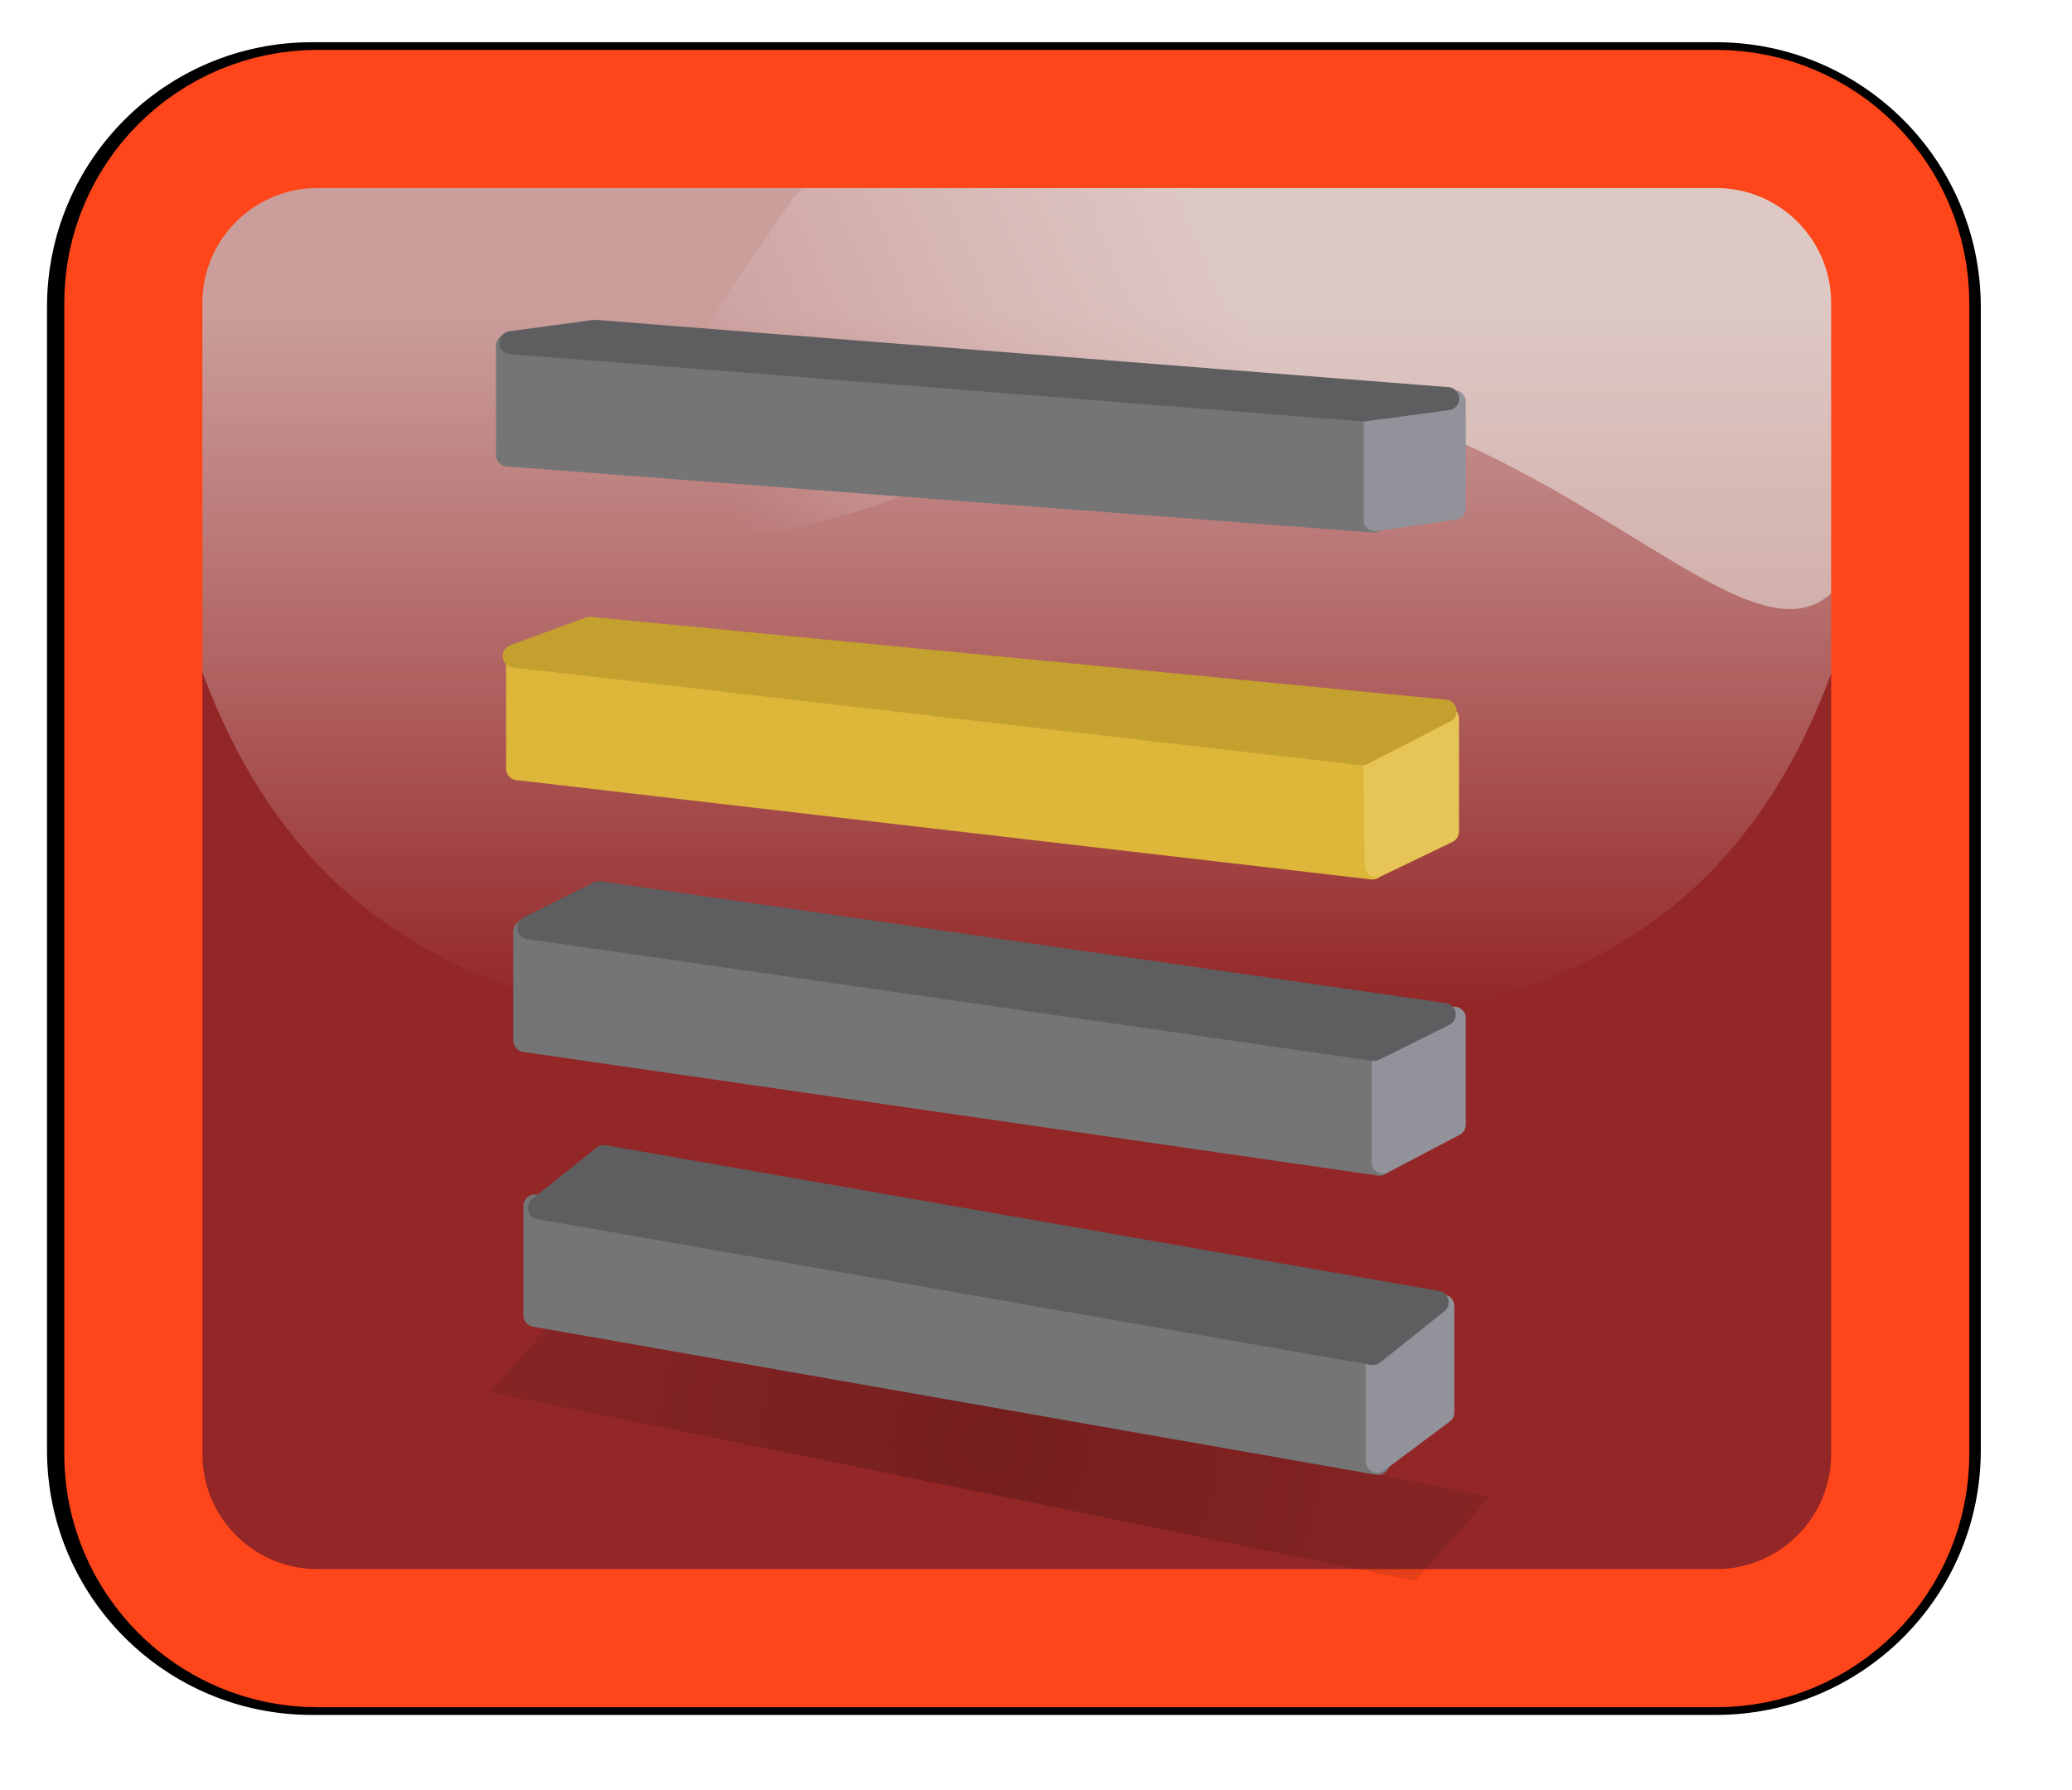
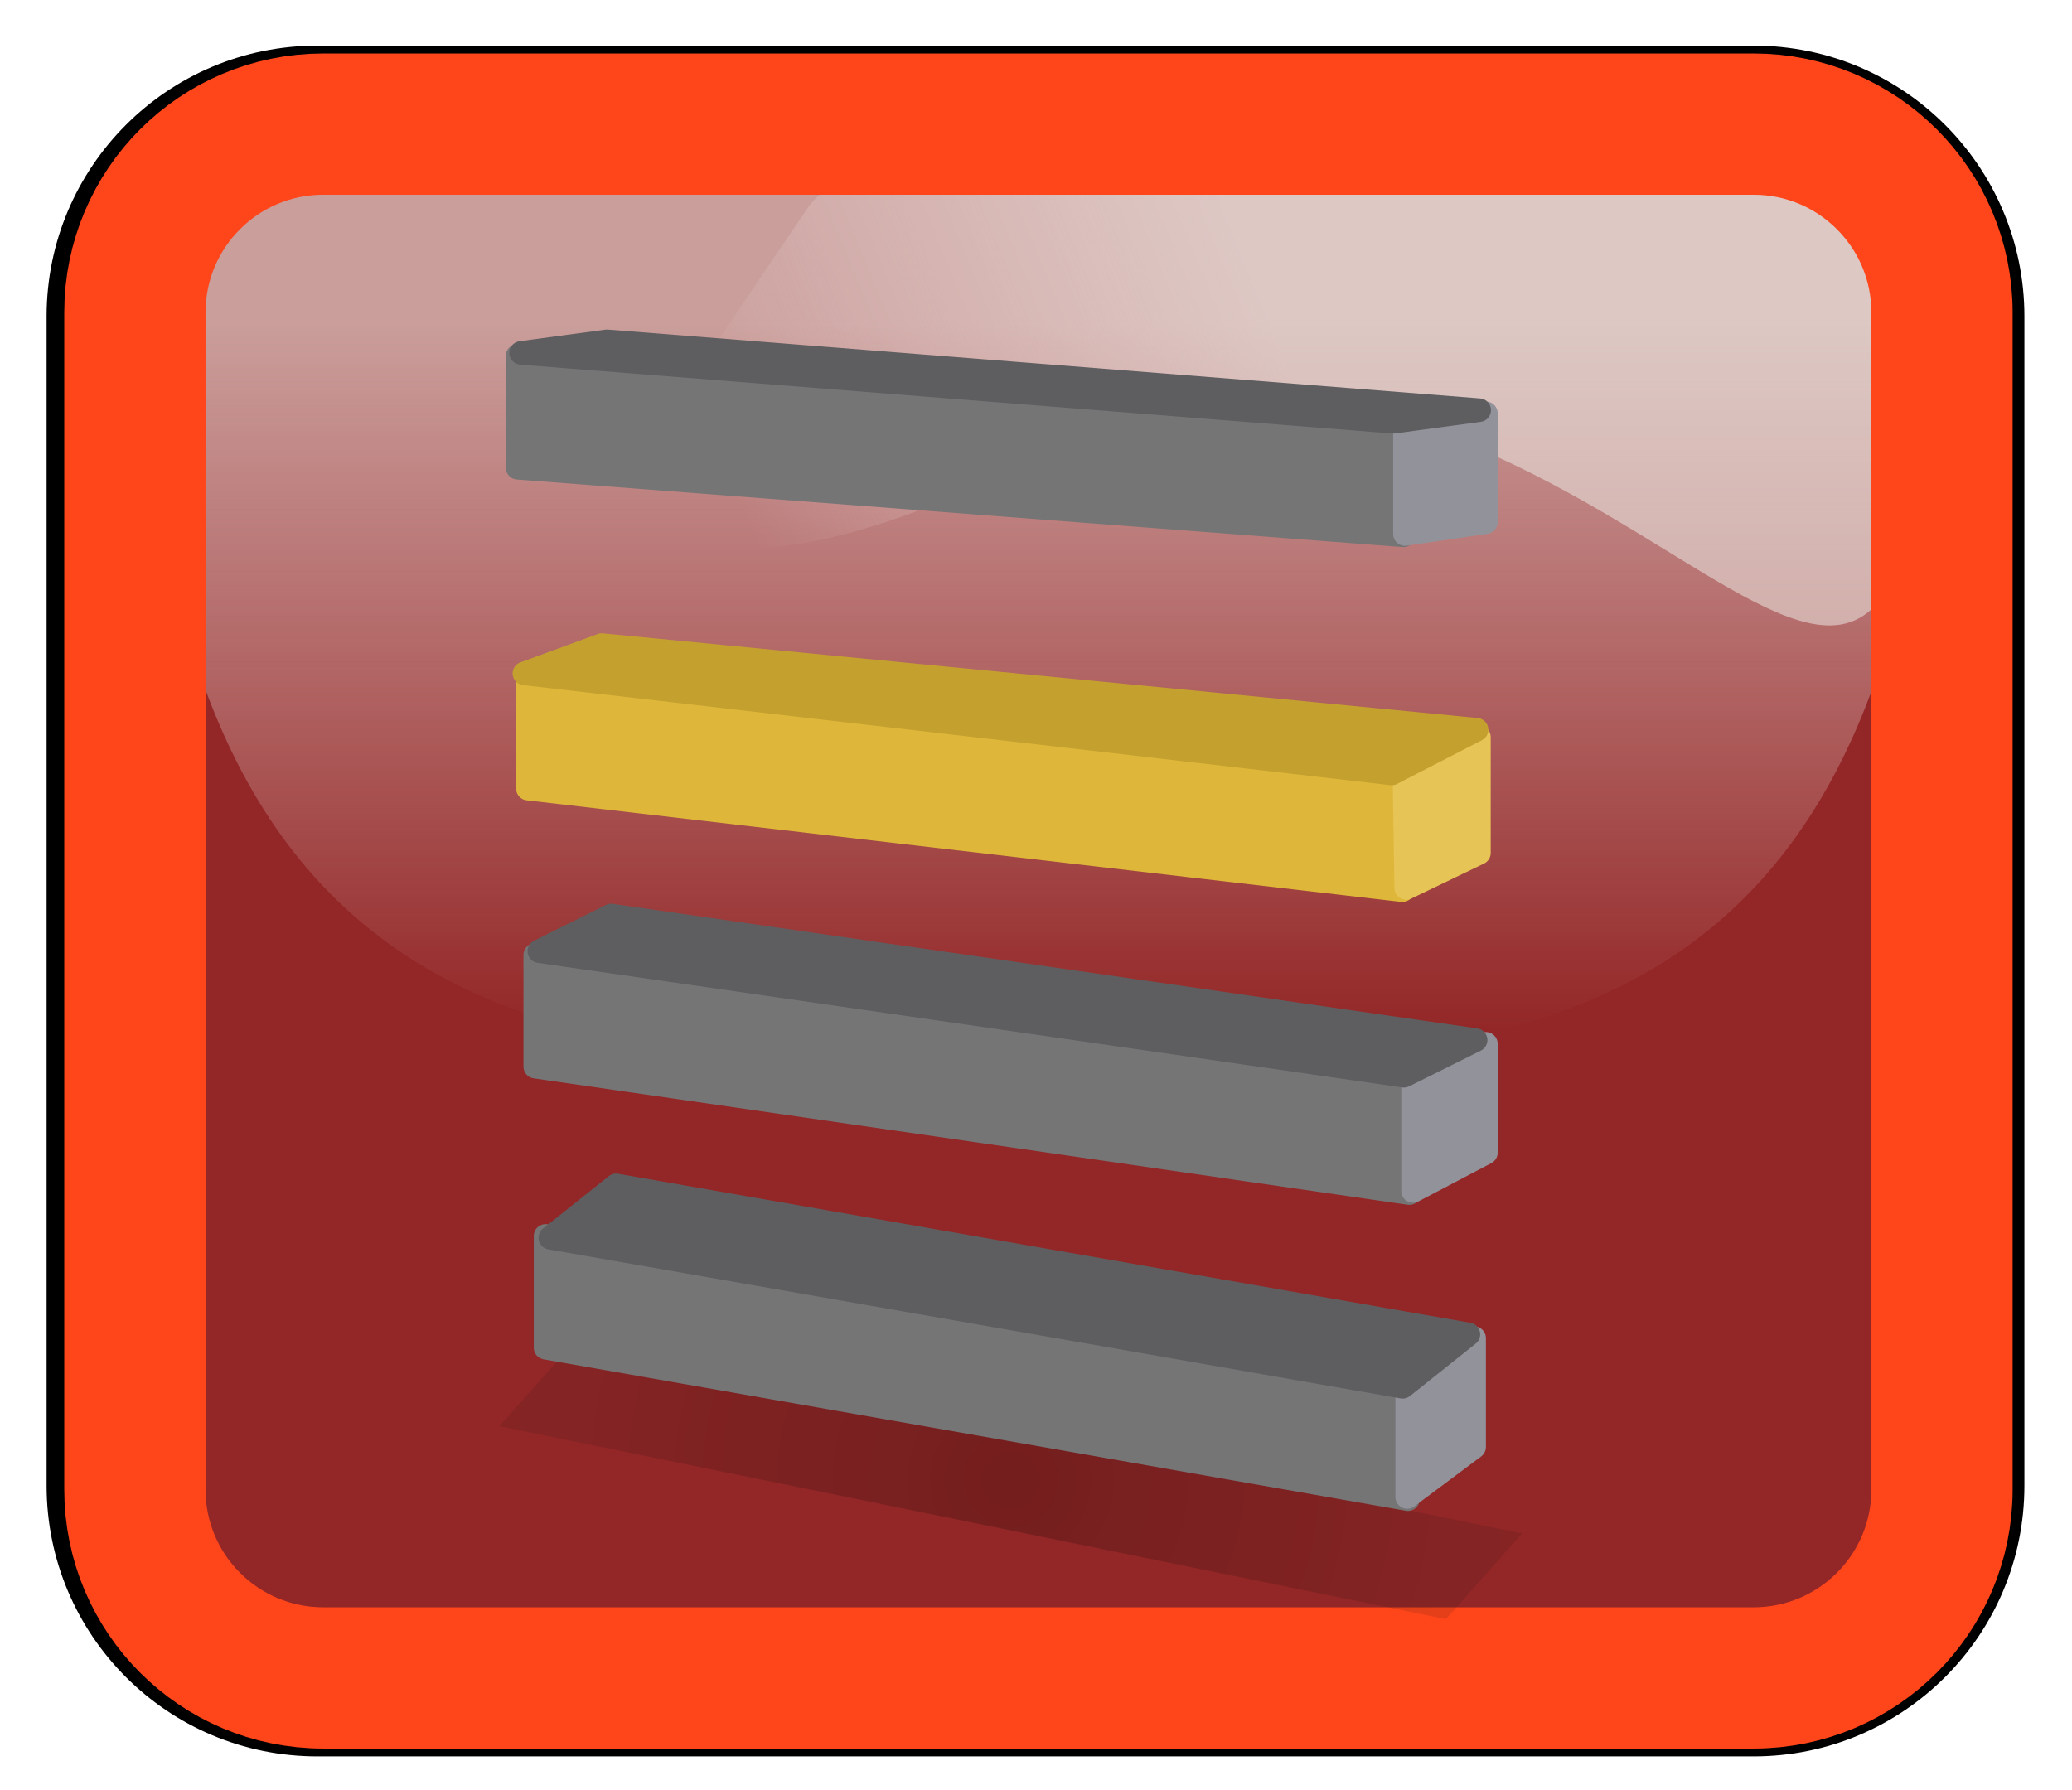
- <svg xmlns="http://www.w3.org/2000/svg" version="1.1" baseProfile="full" width="90" height="77.727" viewBox="0 0 90.00 77.73" enable-background="new 0 0 90.00 77.73" xml:space="preserve">
-   <path fill="#932626" fill-opacity="1" stroke-linejoin="round" stroke="#000000" stroke-opacity="1" d="M 13.54,2.334L 74.54,2.334C 80.615,2.334 85.54,7.259 85.54,13.334L 85.54,63.001C 85.54,69.076 80.615,74.001 74.54,74.001L 13.54,74.001C 7.465,74.001 2.54,69.076 2.54,63.001L 2.54,13.334C 2.54,7.259 7.465,2.334 13.54,2.334 Z " />
+ <svg xmlns="http://www.w3.org/2000/svg" version="1.1" baseProfile="full" width="88" height="76" viewBox="0 0 88.00 76.00" enable-background="new 0 0 88.00 76.00" xml:space="preserve">
+   <path fill="#932626" fill-opacity="1" stroke-linejoin="round" stroke="#000000" stroke-opacity="1" d="M 13.479,2.437L 74.479,2.437C 80.554,2.437 85.479,7.362 85.479,13.438L 85.479,63.104C 85.479,69.179 80.554,74.104 74.479,74.104L 13.479,74.104C 7.404,74.104 2.479,69.179 2.479,63.104L 2.479,13.438C 2.479,7.362 7.404,2.437 13.479,2.437 Z " />
  <linearGradient id="SVGID_Fill1_" gradientUnits="objectBoundingBox" x1="0.504" y1="-0.275" x2="2.054" y2="-0.275" gradientTransform="rotate(90 0.503869 -0.274908)">
    <stop offset="0.316" stop-color="#F0F1EC" stop-opacity="0.592" />
    <stop offset="0.8" stop-color="#FFFFFF" stop-opacity="0" />
  </linearGradient>
-   <path fill="url(#SVGID_Fill1_)" stroke-width="0.2" stroke-linejoin="round" d="M 73.56,4.818L 15.449,4.818C 12.415,4.818 8.641,5.665 5.874,9.463L 5.94,9.463C 6.005,45.062 24.106,45.183 44.483,45.183C 64.86,45.183 82.169,44.839 82.499,9.38L 82.499,9.408C 81.049,7.341 79.138,5.218 73.56,4.818 Z " />
+   <path fill="url(#SVGID_Fill1_)" stroke-width="0.2" stroke-linejoin="round" d="M 73.499,4.922L 15.388,4.922C 12.354,4.922 8.58,5.769 5.812,9.567L 5.878,9.567C 5.944,45.166 24.044,45.287 44.422,45.287C 64.799,45.287 82.108,44.942 82.438,9.483L 82.438,9.511C 80.988,7.444 79.077,5.322 73.499,4.922 Z " />
  <linearGradient id="SVGID_Fill2_" gradientUnits="objectBoundingBox" x1="0.94" y1="0.437" x2="2.525" y2="0.437" gradientTransform="rotate(170.5466 0.940186 0.437275)">
    <stop offset="0.274" stop-color="#F0F1EC" stop-opacity="0.502" />
    <stop offset="0.563" stop-color="#FFFFFF" stop-opacity="0" />
  </linearGradient>
-   <path fill="url(#SVGID_Fill2_)" stroke-width="0.2" stroke-linejoin="round" d="M 73.33,4.771L 56.342,6.633C 53.308,6.633 37.191,4.846 34.424,8.644L 26.342,20.56C 30.701,27.566 46.02,18.475 48.392,16.725C 72.023,13.708 81.939,44.792 82.268,9.333L 82.268,9.361C 80.819,7.294 78.908,5.172 73.33,4.771 Z " />
-   <path fill="none" stroke-width="6" stroke-linejoin="round" stroke="#FF451A" stroke-opacity="1" d="M 13.79,5.168L 74.54,5.168C 78.959,5.168 82.54,8.749 82.54,13.168L 82.54,63.167C 82.54,67.586 78.959,71.167 74.54,71.167L 13.79,71.167C 9.372,71.167 5.79,67.586 5.79,63.167L 5.79,13.168C 5.79,8.749 9.372,5.168 13.79,5.168 Z " />
-   <path fill="#757576" fill-opacity="1" stroke-linejoin="round" stroke="#757576" stroke-opacity="1" d="M 22.044,15.015L 59.669,17.885L 59.669,22.635L 22.044,19.765L 22.044,15.015 Z " />
-   <radialGradient id="SVGID_Fill3_" cx="42.988" cy="62.754" r="22.218" gradientUnits="userSpaceOnUse">
+   <path fill="url(#SVGID_Fill2_)" stroke-width="0.2" stroke-linejoin="round" d="M 73.268,4.875L 56.281,6.737C 53.247,6.737 37.13,4.949 34.363,8.748L 26.281,20.664C 30.64,27.669 45.959,18.578 48.331,16.828C 71.962,13.812 81.877,44.896 82.207,9.437L 82.207,9.464C 80.757,7.398 78.847,5.275 73.268,4.875 Z " />
+   <path fill="none" stroke-width="6" stroke-linejoin="round" stroke="#FF451A" stroke-opacity="1" d="M 13.729,5.271L 74.479,5.271C 78.897,5.271 82.479,8.853 82.479,13.271L 82.479,63.271C 82.479,67.689 78.897,71.271 74.479,71.271L 13.729,71.271C 9.311,71.271 5.729,67.689 5.729,63.271L 5.729,13.271C 5.729,8.853 9.311,5.271 13.729,5.271 Z " />
+   <path fill="#757576" fill-opacity="1" stroke-linejoin="round" stroke="#757576" stroke-opacity="1" d="M 21.983,15.118L 59.608,17.989L 59.608,22.739L 21.983,19.869L 21.983,15.118 Z " />
+   <radialGradient id="SVGID_Fill3_" cx="42.927" cy="62.857" r="22.218" gradientUnits="userSpaceOnUse">
    <stop offset="0" stop-color="#000000" stop-opacity="0.208" />
    <stop offset="1" stop-color="#111111" stop-opacity="0.098" />
  </radialGradient>
-   <path fill="url(#SVGID_Fill3_)" stroke-width="0.2" stroke-linejoin="round" d="M 24.505,56.838L 64.706,65.032L 61.471,68.67L 21.27,60.476L 24.505,56.838 Z " />
-   <path fill="#DEB73A" fill-opacity="1" stroke-linejoin="round" stroke="#DEB73A" stroke-opacity="1" d="M 22.482,28.642L 59.79,32.709L 59.624,37.709L 22.482,33.392L 22.482,28.642 Z " />
-   <path fill="#757576" fill-opacity="1" stroke-linejoin="round" stroke="#757576" stroke-opacity="1" d="M 22.794,40.455L 59.919,45.826L 59.919,50.576L 22.794,45.205L 22.794,40.455 Z " />
-   <path fill="#757576" fill-opacity="1" stroke-linejoin="round" stroke="#757576" stroke-opacity="1" d="M 23.232,52.392L 59.856,58.825L 59.856,63.575L 23.232,57.142L 23.232,52.392 Z " />
-   <path fill="#E7C456" fill-opacity="1" stroke-linejoin="round" stroke="#E7C456" stroke-opacity="1" d="M 59.707,32.792L 62.874,31.209L 62.874,36.126L 59.785,37.614L 59.707,32.792 Z " />
-   <path fill="#92929A" fill-opacity="1" stroke-linejoin="round" stroke="#92929A" stroke-opacity="1" d="M 60.075,45.859L 63.169,44.234L 63.169,48.859L 60.075,50.484L 60.075,45.859 Z " />
-   <path fill="#92929A" fill-opacity="1" stroke-linejoin="round" stroke="#92929A" stroke-opacity="1" d="M 59.825,58.859L 62.669,56.734L 62.669,61.359L 59.825,63.484L 59.825,58.859 Z " />
-   <path fill="#C4A02E" fill-opacity="1" stroke-linejoin="round" stroke="#C4A02E" stroke-opacity="1" d="M 25.619,27.296L 62.772,30.892L 59.165,32.751L 22.332,28.501L 25.619,27.296 Z " />
-   <path fill="#92929A" fill-opacity="1" stroke-linejoin="round" stroke="#92929A" stroke-opacity="1" d="M 59.731,17.955L 63.169,17.453L 63.169,22.078L 59.731,22.58L 59.731,17.955 Z " />
-   <path fill="#5E5E60" fill-opacity="1" stroke-linejoin="round" stroke="#5E5E60" stroke-opacity="1" d="M 25.838,14.394L 62.884,17.319L 59.238,17.811L 22.192,14.886L 25.838,14.394 Z " />
-   <path fill="#5E5E60" fill-opacity="1" stroke-linejoin="round" stroke="#5E5E60" stroke-opacity="1" d="M 26.014,38.782L 62.734,44.073L 59.687,45.591L 22.967,40.3L 26.014,38.782 Z " />
-   <path fill="#5E5E60" fill-opacity="1" stroke-linejoin="round" stroke="#5E5E60" stroke-opacity="1" d="M 26.228,50.245L 62.426,56.576L 59.632,58.803L 23.434,52.473L 26.228,50.245 Z " />
+   <path fill="url(#SVGID_Fill3_)" stroke-width="0.2" stroke-linejoin="round" d="M 24.444,56.941L 64.645,65.135L 61.41,68.773L 21.209,60.58L 24.444,56.941 Z " />
+   <path fill="#DEB73A" fill-opacity="1" stroke-linejoin="round" stroke="#DEB73A" stroke-opacity="1" d="M 22.42,28.746L 59.729,32.812L 59.562,37.812L 22.42,33.496L 22.42,28.746 Z " />
+   <path fill="#757576" fill-opacity="1" stroke-linejoin="round" stroke="#757576" stroke-opacity="1" d="M 22.733,40.558L 59.858,45.929L 59.858,50.679L 22.733,45.308L 22.733,40.558 Z " />
+   <path fill="#757576" fill-opacity="1" stroke-linejoin="round" stroke="#757576" stroke-opacity="1" d="M 23.17,52.496L 59.795,58.929L 59.795,63.679L 23.17,57.246L 23.17,52.496 Z " />
+   <path fill="#E7C456" fill-opacity="1" stroke-linejoin="round" stroke="#E7C456" stroke-opacity="1" d="M 59.646,32.896L 62.812,31.312L 62.812,36.229L 59.724,37.717L 59.646,32.896 Z " />
+   <path fill="#92929A" fill-opacity="1" stroke-linejoin="round" stroke="#92929A" stroke-opacity="1" d="M 60.014,45.962L 63.108,44.337L 63.108,48.962L 60.014,50.587L 60.014,45.962 Z " />
+   <path fill="#92929A" fill-opacity="1" stroke-linejoin="round" stroke="#92929A" stroke-opacity="1" d="M 59.764,58.962L 62.608,56.838L 62.608,61.463L 59.764,63.587L 59.764,58.962 Z " />
+   <path fill="#C4A02E" fill-opacity="1" stroke-linejoin="round" stroke="#C4A02E" stroke-opacity="1" d="M 25.558,27.399L 62.711,30.995L 59.104,32.854L 22.271,28.604L 25.558,27.399 Z " />
+   <path fill="#92929A" fill-opacity="1" stroke-linejoin="round" stroke="#92929A" stroke-opacity="1" d="M 59.67,18.058L 63.108,17.556L 63.108,22.181L 59.67,22.683L 59.67,18.058 Z " />
+   <path fill="#5E5E60" fill-opacity="1" stroke-linejoin="round" stroke="#5E5E60" stroke-opacity="1" d="M 25.777,14.498L 62.823,17.422L 59.177,17.915L 22.131,14.99L 25.777,14.498 Z " />
+   <path fill="#5E5E60" fill-opacity="1" stroke-linejoin="round" stroke="#5E5E60" stroke-opacity="1" d="M 25.953,38.886L 62.672,44.177L 59.625,45.695L 22.906,40.404L 25.953,38.886 Z " />
+   <path fill="#5E5E60" fill-opacity="1" stroke-linejoin="round" stroke="#5E5E60" stroke-opacity="1" d="M 26.167,50.349L 62.365,56.679L 59.571,58.907L 23.373,52.576L 26.167,50.349 Z " />
</svg>
